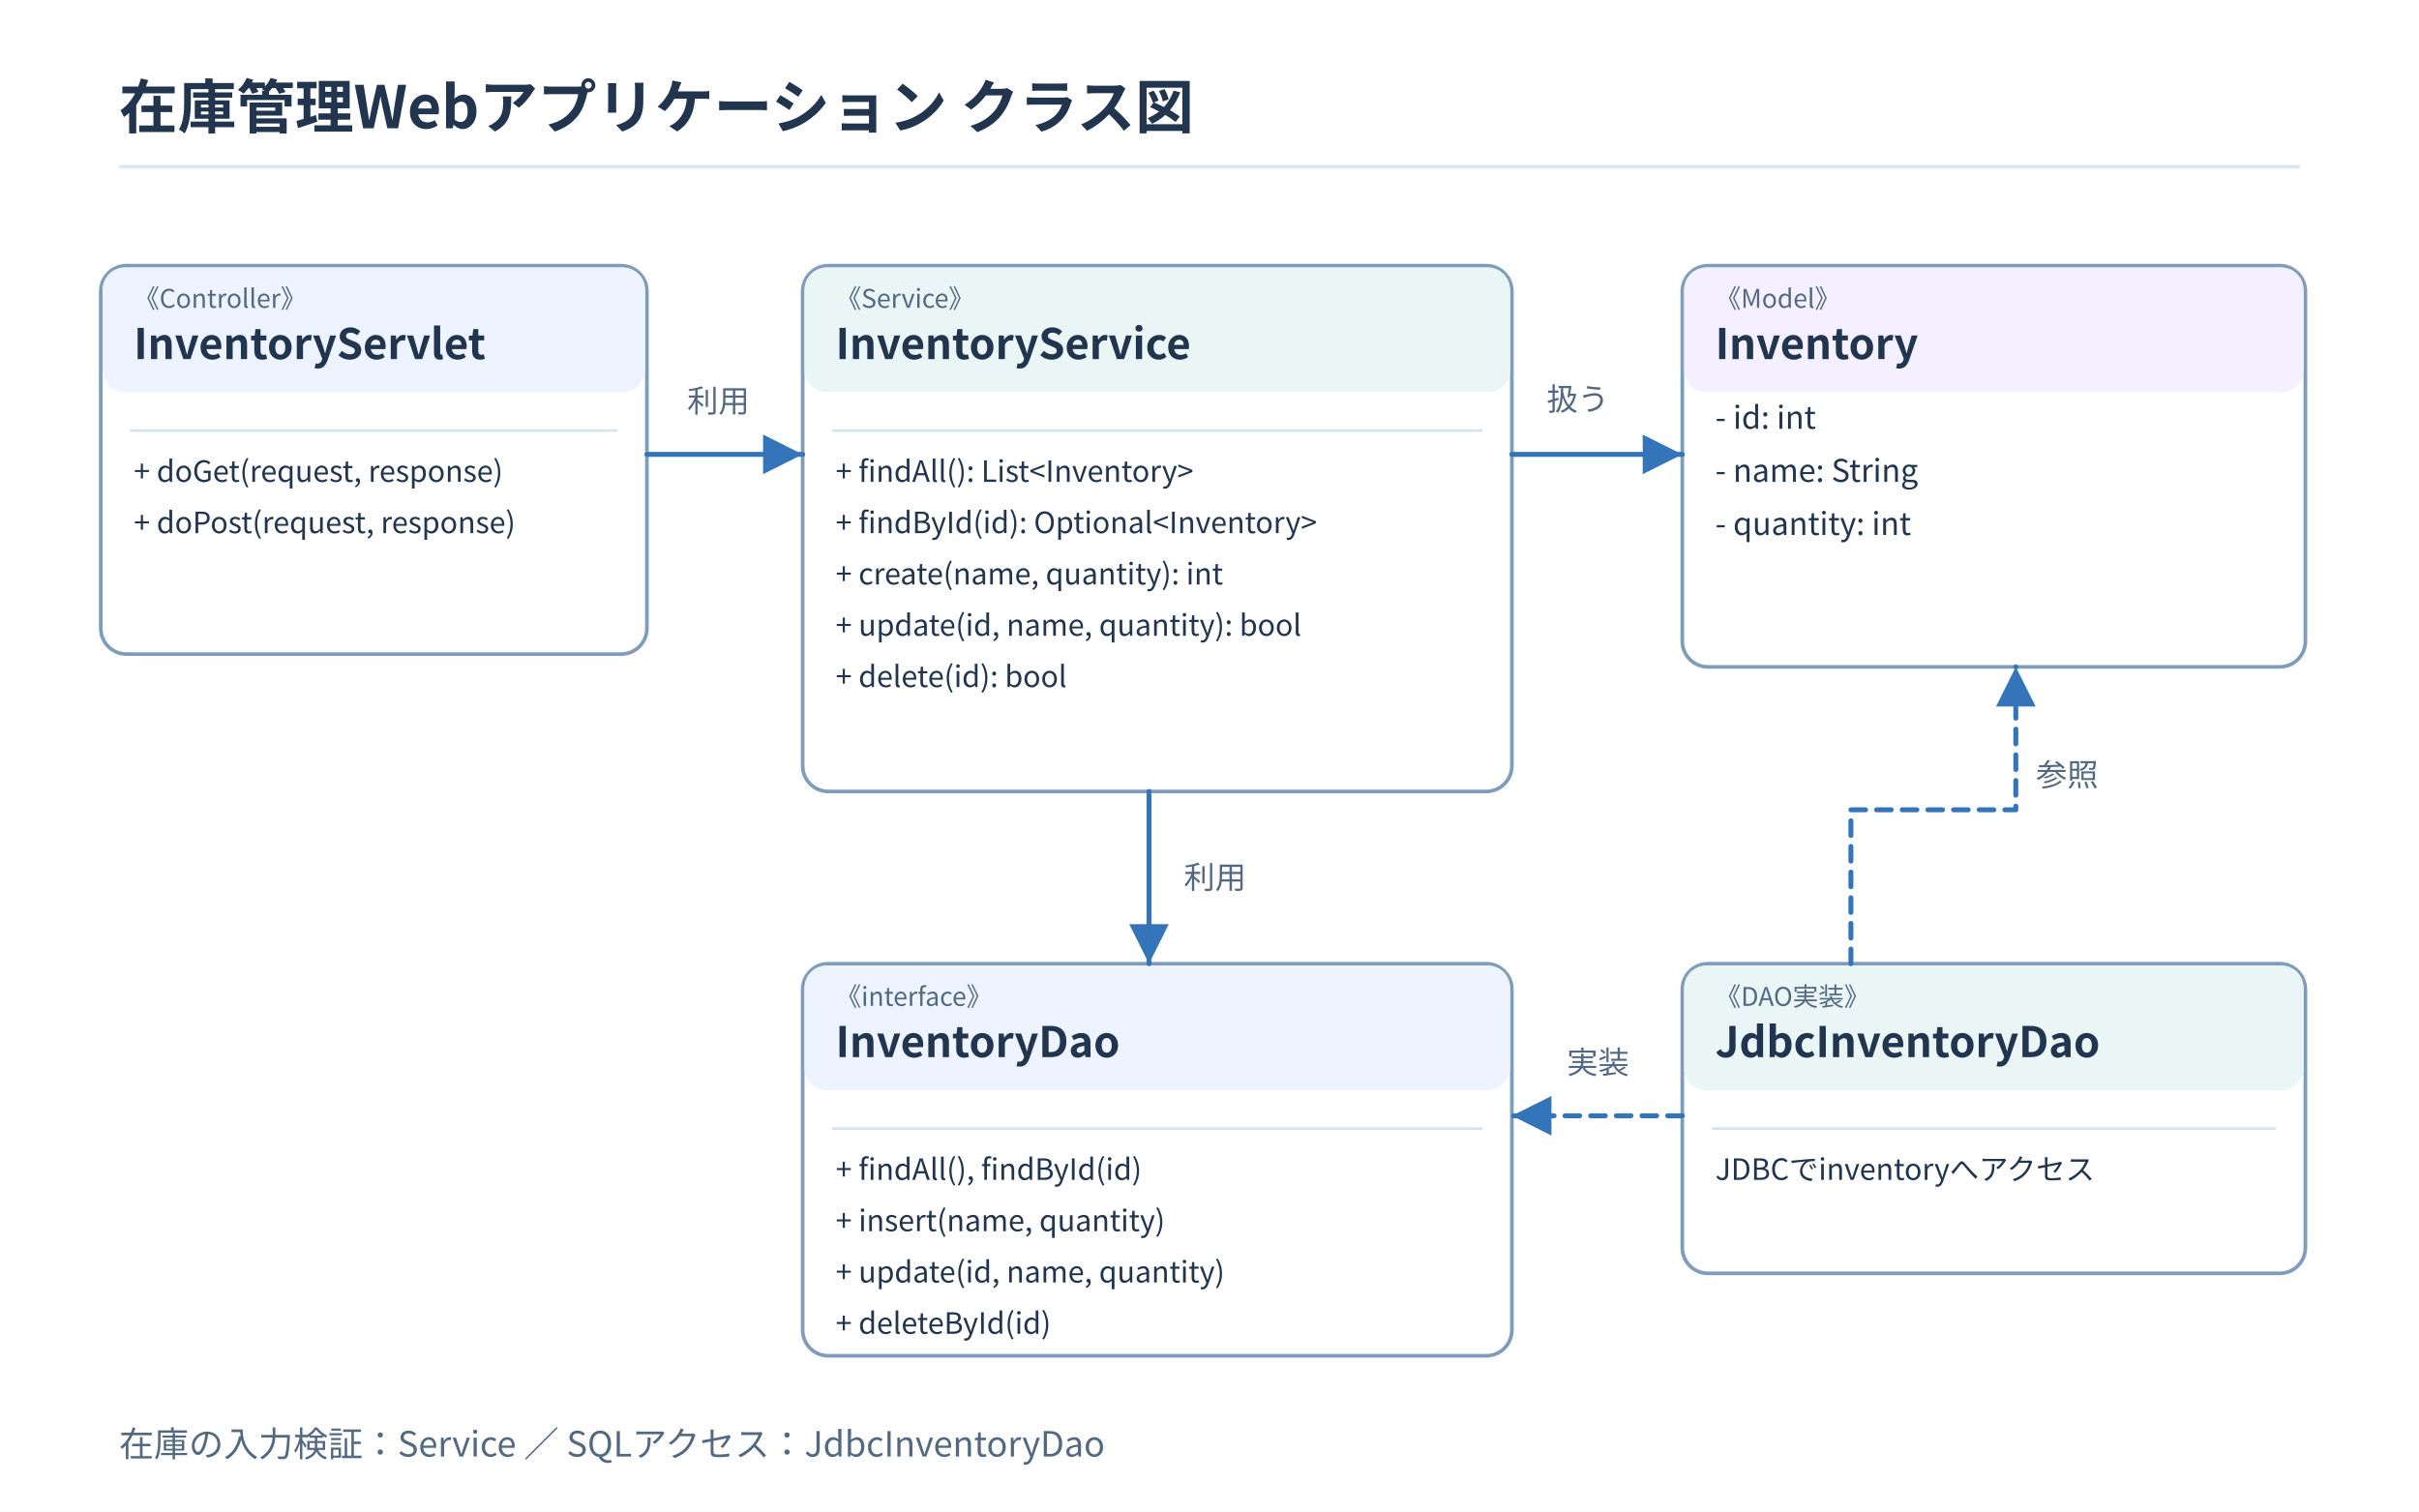
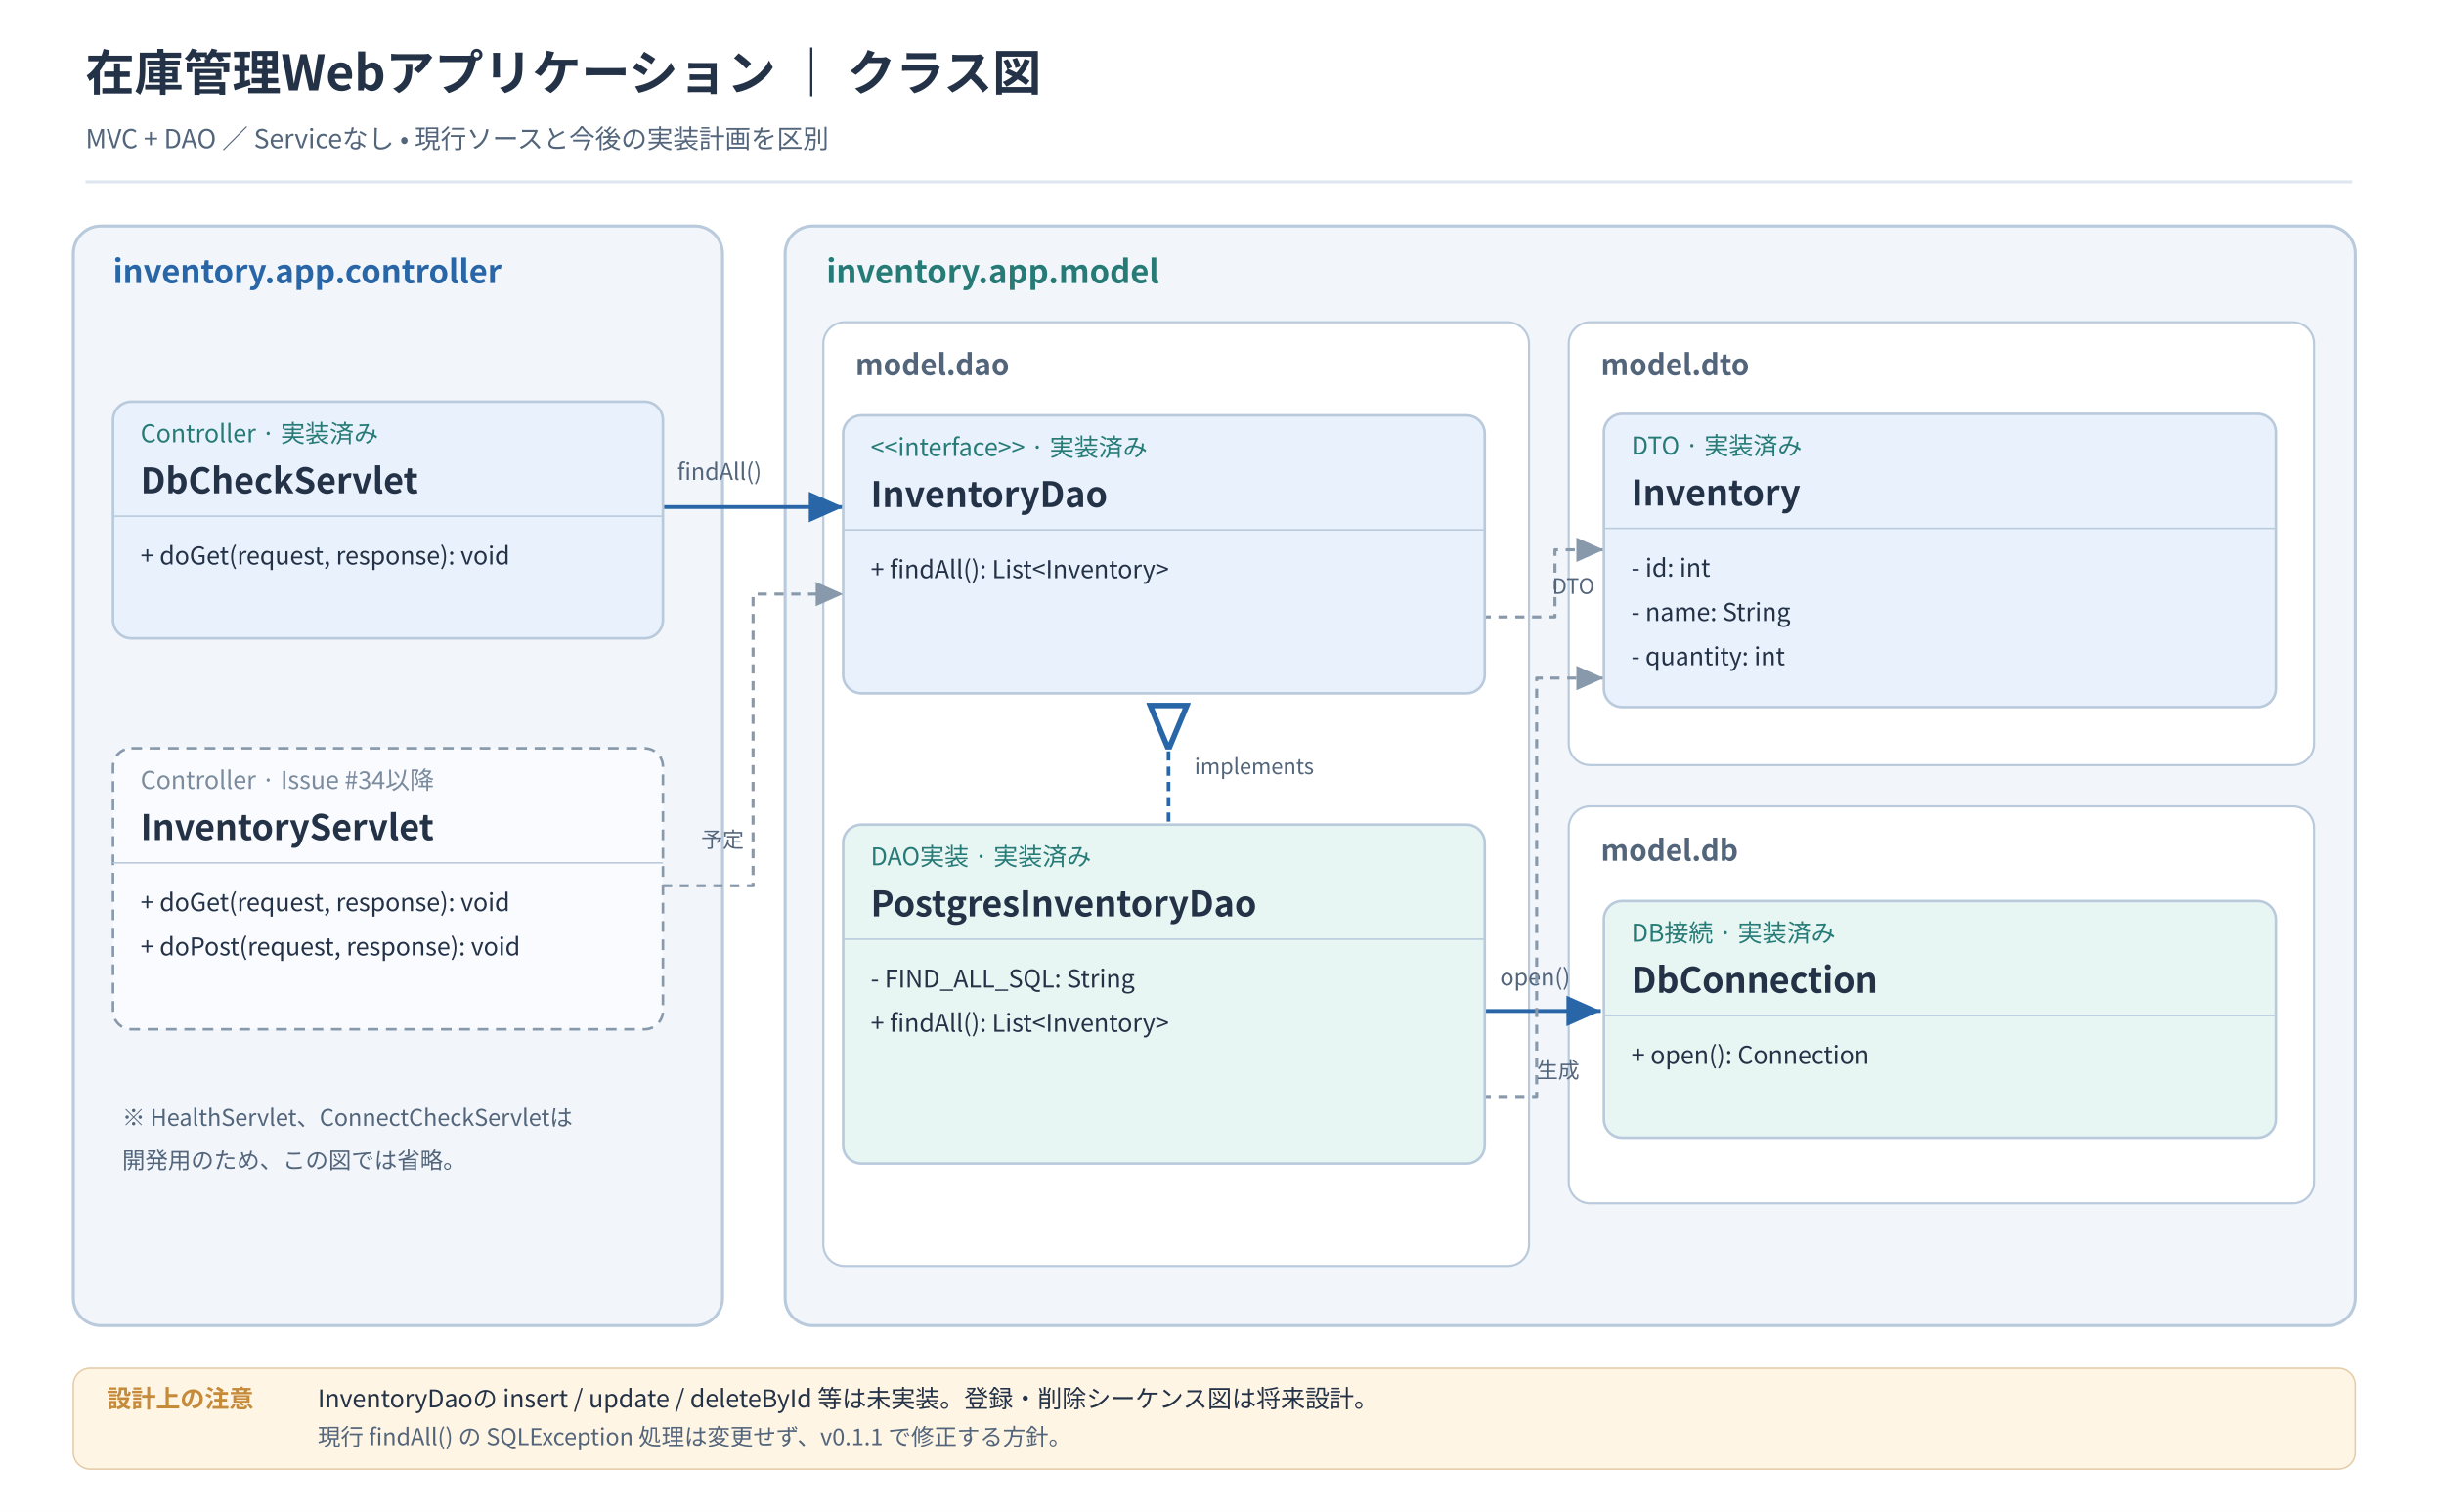
- <svg xmlns="http://www.w3.org/2000/svg" baseProfile="full" height="825px" version="1.1" viewBox="0 0 1320 825" width="1320px">
+ <svg xmlns="http://www.w3.org/2000/svg" baseProfile="full" height="990px" version="1.1" viewBox="0 0 1600 990" width="1600px">
  <defs>
-     <marker id="arrclass" markerHeight="8" markerWidth="9" orient="auto" refX="8" refY="4">
-       <path d="M0,0 L8,4 L0,8 Z" fill="#3475b9" />
+     <marker id="arrow-blue" markerHeight="10" markerWidth="10" orient="auto" refX="9" refY="5">
+       <path d="M 0 1 L 9 5 L 0 9 Z" fill="#2866A7" />
+     </marker>
+     <marker id="arrow-gray" markerHeight="10" markerWidth="10" orient="auto" refX="9" refY="5">
+       <path d="M 0 1 L 9 5 L 0 9 Z" fill="#8799AB" />
+     </marker>
+     <marker id="impl" markerHeight="12" markerWidth="13" orient="auto" refX="12" refY="6">
+       <path d="M 0 6 L 12 1 L 12 11 Z" fill="white" stroke="#2866A7" stroke-width="1.5" />
    </marker>
  </defs>
-   <rect fill="white" height="825" width="1320" x="0" y="0" />
-   <text fill="#21354e" font-family="Noto Sans CJK JP, Yu Gothic, Meiryo, sans-serif" font-size="32" font-weight="700" x="65" y="70">在庫管理Webアプリケーション  クラス図</text>
-   <line stroke="#dce8f2" stroke-width="2" x1="65" x2="1255" y1="91" y2="91" />
-   <rect fill="#ffffff" height="212" rx="14" stroke="#7f9cba" stroke-width="2" width="298" x="55" y="145" />
-   <rect fill="#edf4ff" height="68" rx="12" stroke="none" width="296" x="56" y="146" />
-   <text fill="#536982" font-family="Noto Sans CJK JP, Yu Gothic, Meiryo, sans-serif" font-size="14" x="73" y="168">《Controller》</text>
-   <text fill="#21354e" font-family="Noto Sans CJK JP, Yu Gothic, Meiryo, sans-serif" font-size="23" font-weight="700" x="73" y="196">InventoryServlet</text>
-   <line stroke="#d4e2ee" stroke-width="1.4" x1="71" x2="337" y1="235" y2="235" />
-   <text fill="#21354e" font-family="Noto Sans CJK JP, Yu Gothic, Meiryo, sans-serif" font-size="16" x="73" y="263">+ doGet(request, response)</text>
-   <text fill="#21354e" font-family="Noto Sans CJK JP, Yu Gothic, Meiryo, sans-serif" font-size="16" x="73" y="291">+ doPost(request, response)</text>
-   <rect fill="#ffffff" height="287" rx="14" stroke="#7f9cba" stroke-width="2" width="387" x="438" y="145" />
-   <rect fill="#e9f6f5" height="68" rx="12" stroke="none" width="385" x="439" y="146" />
-   <text fill="#536982" font-family="Noto Sans CJK JP, Yu Gothic, Meiryo, sans-serif" font-size="14" x="456" y="168">《Service》</text>
-   <text fill="#21354e" font-family="Noto Sans CJK JP, Yu Gothic, Meiryo, sans-serif" font-size="23" font-weight="700" x="456" y="196">InventoryService</text>
-   <line stroke="#d4e2ee" stroke-width="1.4" x1="454" x2="809" y1="235" y2="235" />
-   <text fill="#21354e" font-family="Noto Sans CJK JP, Yu Gothic, Meiryo, sans-serif" font-size="16" x="456" y="263">+ findAll(): List&lt;Inventory&gt;</text>
-   <text fill="#21354e" font-family="Noto Sans CJK JP, Yu Gothic, Meiryo, sans-serif" font-size="16" x="456" y="291">+ findById(id): Optional&lt;Inventory&gt;</text>
-   <text fill="#21354e" font-family="Noto Sans CJK JP, Yu Gothic, Meiryo, sans-serif" font-size="16" x="456" y="319">+ create(name, quantity): int</text>
-   <text fill="#21354e" font-family="Noto Sans CJK JP, Yu Gothic, Meiryo, sans-serif" font-size="16" x="456" y="347">+ update(id, name, quantity): bool</text>
-   <text fill="#21354e" font-family="Noto Sans CJK JP, Yu Gothic, Meiryo, sans-serif" font-size="16" x="456" y="375">+ delete(id): bool</text>
-   <rect fill="#ffffff" height="219" rx="14" stroke="#7f9cba" stroke-width="2" width="340" x="918" y="145" />
-   <rect fill="#f5f0ff" height="68" rx="12" stroke="none" width="338" x="919" y="146" />
-   <text fill="#536982" font-family="Noto Sans CJK JP, Yu Gothic, Meiryo, sans-serif" font-size="14" x="936" y="168">《Model》</text>
-   <text fill="#21354e" font-family="Noto Sans CJK JP, Yu Gothic, Meiryo, sans-serif" font-size="23" font-weight="700" x="936" y="196">Inventory</text>
-   <text fill="#21354e" font-family="Noto Sans CJK JP, Yu Gothic, Meiryo, sans-serif" font-size="17" x="936" y="234">- id: int</text>
-   <text fill="#21354e" font-family="Noto Sans CJK JP, Yu Gothic, Meiryo, sans-serif" font-size="17" x="936" y="263">- name: String</text>
-   <text fill="#21354e" font-family="Noto Sans CJK JP, Yu Gothic, Meiryo, sans-serif" font-size="17" x="936" y="292">- quantity: int</text>
-   <rect fill="#ffffff" height="214" rx="14" stroke="#7f9cba" stroke-width="2" width="387" x="438" y="526" />
-   <rect fill="#edf4ff" height="68" rx="12" stroke="none" width="385" x="439" y="527" />
-   <text fill="#536982" font-family="Noto Sans CJK JP, Yu Gothic, Meiryo, sans-serif" font-size="14" x="456" y="549">《interface》</text>
-   <text fill="#21354e" font-family="Noto Sans CJK JP, Yu Gothic, Meiryo, sans-serif" font-size="23" font-weight="700" x="456" y="577">InventoryDao</text>
-   <line stroke="#d4e2ee" stroke-width="1.4" x1="454" x2="809" y1="616" y2="616" />
-   <text fill="#21354e" font-family="Noto Sans CJK JP, Yu Gothic, Meiryo, sans-serif" font-size="16" x="456" y="644">+ findAll(), findById(id)</text>
-   <text fill="#21354e" font-family="Noto Sans CJK JP, Yu Gothic, Meiryo, sans-serif" font-size="16" x="456" y="672">+ insert(name, quantity)</text>
-   <text fill="#21354e" font-family="Noto Sans CJK JP, Yu Gothic, Meiryo, sans-serif" font-size="16" x="456" y="700">+ update(id, name, quantity)</text>
-   <text fill="#21354e" font-family="Noto Sans CJK JP, Yu Gothic, Meiryo, sans-serif" font-size="16" x="456" y="728">+ deleteById(id)</text>
-   <rect fill="#ffffff" height="169" rx="14" stroke="#7f9cba" stroke-width="2" width="340" x="918" y="526" />
-   <rect fill="#e9f6f5" height="68" rx="12" stroke="none" width="338" x="919" y="527" />
-   <text fill="#536982" font-family="Noto Sans CJK JP, Yu Gothic, Meiryo, sans-serif" font-size="14" x="936" y="549">《DAO実装》</text>
-   <text fill="#21354e" font-family="Noto Sans CJK JP, Yu Gothic, Meiryo, sans-serif" font-size="23" font-weight="700" x="936" y="577">JdbcInventoryDao</text>
-   <line stroke="#d4e2ee" stroke-width="1.4" x1="934" x2="1242" y1="616" y2="616" />
-   <text fill="#21354e" font-family="Noto Sans CJK JP, Yu Gothic, Meiryo, sans-serif" font-size="16" x="936" y="644">JDBCでinventoryへアクセス</text>
-   <polyline fill="none" marker-end="url(#arrclass)" points="353,248 438,248" stroke="#3475b9" stroke-linecap="round" stroke-linejoin="round" stroke-width="2.7" />
-   <text fill="#536982" font-family="Noto Sans CJK JP, Yu Gothic, Meiryo, sans-serif" font-size="17" x="375" y="225">利用</text>
-   <polyline fill="none" marker-end="url(#arrclass)" points="825,248 918,248" stroke="#3475b9" stroke-linecap="round" stroke-linejoin="round" stroke-width="2.7" />
-   <text fill="#536982" font-family="Noto Sans CJK JP, Yu Gothic, Meiryo, sans-serif" font-size="17" x="844" y="224">扱う</text>
-   <polyline fill="none" marker-end="url(#arrclass)" points="627,432 627,526" stroke="#3475b9" stroke-linecap="round" stroke-linejoin="round" stroke-width="2.7" />
-   <text fill="#536982" font-family="Noto Sans CJK JP, Yu Gothic, Meiryo, sans-serif" font-size="17" x="646" y="485">利用</text>
-   <polyline fill="none" marker-end="url(#arrclass)" points="918,609 825,609" stroke="#3475b9" stroke-dasharray="8 6" stroke-linecap="round" stroke-linejoin="round" stroke-width="2.7" />
-   <text fill="#536982" font-family="Noto Sans CJK JP, Yu Gothic, Meiryo, sans-serif" font-size="17" x="855" y="586">実装</text>
-   <polyline fill="none" marker-end="url(#arrclass)" points="1010,526 1010,442 1100,442 1100,364" stroke="#3475b9" stroke-dasharray="8 6" stroke-linecap="round" stroke-linejoin="round" stroke-width="2.7" />
-   <text fill="#536982" font-family="Noto Sans CJK JP, Yu Gothic, Meiryo, sans-serif" font-size="17" x="1111" y="429">参照</text>
-   <text fill="#536982" font-family="Noto Sans CJK JP, Yu Gothic, Meiryo, sans-serif" font-size="19" x="65" y="795">在庫の入力検証：Service ／ SQLアクセス：JdbcInventoryDao</text>
+   <rect fill="white" height="990" width="1600" x="0" y="0" />
+   <text dominant-baseline="middle" fill="#243247" font-family="Noto Sans CJK JP, Yu Gothic, Meiryo, sans-serif" font-size="32" font-weight="700" text-anchor="start" x="56" y="48">在庫管理Webアプリケーション ｜ クラス図</text>
+   <text dominant-baseline="middle" fill="#53657B" font-family="Noto Sans CJK JP, Yu Gothic, Meiryo, sans-serif" font-size="17" font-weight="400" text-anchor="start" x="56" y="91">MVC + DAO ／ Serviceなし   •   現行ソースと今後の実装計画を区別</text>
+   <polyline fill="none" points="56,119 1540,119" stroke="#DEE7F0" stroke-linejoin="round" stroke-width="2" />
+   <rect fill="#F2F6FB" height="720" rx="18" ry="18" stroke="#B9CADC" stroke-width="2" width="425" x="48" y="148" />
+   <text dominant-baseline="middle" fill="#2866A7" font-family="Noto Sans CJK JP, Yu Gothic, Meiryo, sans-serif" font-size="21" font-weight="700" text-anchor="start" x="74" y="178">inventory.app.controller</text>
+   <rect fill="#F2F6FB" height="720" rx="18" ry="18" stroke="#B9CADC" stroke-width="2" width="1028" x="514" y="148" />
+   <text dominant-baseline="middle" fill="#267B77" font-family="Noto Sans CJK JP, Yu Gothic, Meiryo, sans-serif" font-size="21" font-weight="700" text-anchor="start" x="541" y="178">inventory.app.model</text>
+   <rect fill="#FFFFFF" height="618" rx="14" ry="14" stroke="#B9CADC" stroke-width="1.4" width="462" x="539" y="211" />
+   <text dominant-baseline="middle" fill="#53657B" font-family="Noto Sans CJK JP, Yu Gothic, Meiryo, sans-serif" font-size="19" font-weight="700" text-anchor="start" x="560" y="239">model.dao</text>
+   <rect fill="#FFFFFF" height="290" rx="14" ry="14" stroke="#B9CADC" stroke-width="1.4" width="488" x="1027" y="211" />
+   <text dominant-baseline="middle" fill="#53657B" font-family="Noto Sans CJK JP, Yu Gothic, Meiryo, sans-serif" font-size="19" font-weight="700" text-anchor="start" x="1048" y="239">model.dto</text>
+   <rect fill="#FFFFFF" height="260" rx="14" ry="14" stroke="#B9CADC" stroke-width="1.4" width="488" x="1027" y="528" />
+   <text dominant-baseline="middle" fill="#53657B" font-family="Noto Sans CJK JP, Yu Gothic, Meiryo, sans-serif" font-size="19" font-weight="700" text-anchor="start" x="1048" y="557">model.db</text>
+   <polyline fill="none" marker-end="url(#arrow-blue)" points="434,332 552,332" stroke="#2866A7" stroke-linejoin="round" stroke-width="2.5" />
+   <text dominant-baseline="middle" fill="#53657B" font-family="Noto Sans CJK JP, Yu Gothic, Meiryo, sans-serif" font-size="15" font-weight="400" text-anchor="middle" x="471" y="309">findAll()</text>
+   <polyline fill="none" marker-end="url(#arrow-gray)" points="434,580 493,580 493,389 552,389" stroke="#8799AB" stroke-dasharray="6 5" stroke-linejoin="round" stroke-width="2" />
+   <text dominant-baseline="middle" fill="#53657B" font-family="Noto Sans CJK JP, Yu Gothic, Meiryo, sans-serif" font-size="14" font-weight="400" text-anchor="middle" x="473" y="550">予定</text>
+   <polyline fill="none" marker-end="url(#impl)" points="765,538 765,462" stroke="#2866A7" stroke-dasharray="6 4" stroke-linejoin="round" stroke-width="2.4" />
+   <text dominant-baseline="middle" fill="#53657B" font-family="Noto Sans CJK JP, Yu Gothic, Meiryo, sans-serif" font-size="14" font-weight="400" text-anchor="start" x="782" y="502">implements</text>
+   <polyline fill="none" marker-end="url(#arrow-gray)" points="970,404 1018,404 1018,360 1050,360" stroke="#8799AB" stroke-dasharray="6 5" stroke-linejoin="round" stroke-width="2" />
+   <text dominant-baseline="middle" fill="#53657B" font-family="Noto Sans CJK JP, Yu Gothic, Meiryo, sans-serif" font-size="14" font-weight="400" text-anchor="middle" x="1030" y="384">DTO</text>
+   <polyline fill="none" marker-end="url(#arrow-blue)" points="970,662 1048,662" stroke="#2866A7" stroke-linejoin="round" stroke-width="2.5" />
+   <text dominant-baseline="middle" fill="#53657B" font-family="Noto Sans CJK JP, Yu Gothic, Meiryo, sans-serif" font-size="15" font-weight="400" text-anchor="middle" x="1005" y="640">open()</text>
+   <polyline fill="none" marker-end="url(#arrow-gray)" points="970,718 1006,718 1006,444 1050,444" stroke="#8799AB" stroke-dasharray="6 5" stroke-linejoin="round" stroke-width="2" />
+   <text dominant-baseline="middle" fill="#53657B" font-family="Noto Sans CJK JP, Yu Gothic, Meiryo, sans-serif" font-size="14" font-weight="400" text-anchor="middle" x="1020" y="701">生成</text>
+   <rect fill="#E8F1FC" height="155" rx="12" ry="12" stroke="#B9CADC" stroke-width="1.7" width="360" x="74" y="263" />
+   <text dominant-baseline="middle" fill="#267B77" font-family="Noto Sans CJK JP, Yu Gothic, Meiryo, sans-serif" font-size="16" font-weight="400" text-anchor="start" x="92" y="284">Controller · 実装済み</text>
+   <text dominant-baseline="middle" fill="#243247" font-family="Noto Sans CJK JP, Yu Gothic, Meiryo, sans-serif" font-size="23" font-weight="700" text-anchor="start" x="92" y="315">DbCheckServlet</text>
+   <polyline fill="none" points="74,338 434,338" stroke="#B9CADC" stroke-linejoin="round" stroke-width="1" />
+   <text dominant-baseline="middle" fill="#243247" font-family="Noto Sans CJK JP, Yu Gothic, Meiryo, sans-serif" font-size="16" font-weight="400" text-anchor="start" x="92" y="364">+ doGet(request, response): void</text>
+   <rect fill="#F9FBFE" height="184" rx="12" ry="12" stroke="#8799AB" stroke-dasharray="7 5" stroke-width="1.7" width="360" x="74" y="490" />
+   <text dominant-baseline="middle" fill="#7B8B9E" font-family="Noto Sans CJK JP, Yu Gothic, Meiryo, sans-serif" font-size="16" font-weight="400" text-anchor="start" x="92" y="511">Controller · Issue #34以降</text>
+   <text dominant-baseline="middle" fill="#243247" font-family="Noto Sans CJK JP, Yu Gothic, Meiryo, sans-serif" font-size="23" font-weight="700" text-anchor="start" x="92" y="542">InventoryServlet</text>
+   <polyline fill="none" points="74,565 434,565" stroke="#B9CADC" stroke-linejoin="round" stroke-width="1" />
+   <text dominant-baseline="middle" fill="#243247" font-family="Noto Sans CJK JP, Yu Gothic, Meiryo, sans-serif" font-size="16" font-weight="400" text-anchor="start" x="92" y="591">+ doGet(request, response): void</text>
+   <text dominant-baseline="middle" fill="#243247" font-family="Noto Sans CJK JP, Yu Gothic, Meiryo, sans-serif" font-size="16" font-weight="400" text-anchor="start" x="92" y="620">+ doPost(request, response): void</text>
+   <text dominant-baseline="middle" fill="#53657B" font-family="Noto Sans CJK JP, Yu Gothic, Meiryo, sans-serif" font-size="15" font-weight="400" text-anchor="start" x="80" y="732">※ HealthServlet、ConnectCheckServletは</text>
+   <text dominant-baseline="middle" fill="#53657B" font-family="Noto Sans CJK JP, Yu Gothic, Meiryo, sans-serif" font-size="15" font-weight="400" text-anchor="start" x="80" y="760">　開発用のため、この図では省略。</text>
+   <rect fill="#E8F1FC" height="182" rx="12" ry="12" stroke="#B9CADC" stroke-width="1.7" width="420" x="552" y="272" />
+   <text dominant-baseline="middle" fill="#267B77" font-family="Noto Sans CJK JP, Yu Gothic, Meiryo, sans-serif" font-size="16" font-weight="400" text-anchor="start" x="570" y="293">&lt;&lt;interface&gt;&gt; · 実装済み</text>
+   <text dominant-baseline="middle" fill="#243247" font-family="Noto Sans CJK JP, Yu Gothic, Meiryo, sans-serif" font-size="23" font-weight="700" text-anchor="start" x="570" y="324">InventoryDao</text>
+   <polyline fill="none" points="552,347 972,347" stroke="#B9CADC" stroke-linejoin="round" stroke-width="1" />
+   <text dominant-baseline="middle" fill="#243247" font-family="Noto Sans CJK JP, Yu Gothic, Meiryo, sans-serif" font-size="16" font-weight="400" text-anchor="start" x="570" y="373">+ findAll(): List&lt;Inventory&gt;</text>
+   <rect fill="#E8F6F3" height="222" rx="12" ry="12" stroke="#B9CADC" stroke-width="1.7" width="420" x="552" y="540" />
+   <text dominant-baseline="middle" fill="#267B77" font-family="Noto Sans CJK JP, Yu Gothic, Meiryo, sans-serif" font-size="16" font-weight="400" text-anchor="start" x="570" y="561">DAO実装 · 実装済み</text>
+   <text dominant-baseline="middle" fill="#243247" font-family="Noto Sans CJK JP, Yu Gothic, Meiryo, sans-serif" font-size="23" font-weight="700" text-anchor="start" x="570" y="592">PostgresInventoryDao</text>
+   <polyline fill="none" points="552,615 972,615" stroke="#B9CADC" stroke-linejoin="round" stroke-width="1" />
+   <text dominant-baseline="middle" fill="#243247" font-family="Noto Sans CJK JP, Yu Gothic, Meiryo, sans-serif" font-size="16" font-weight="400" text-anchor="start" x="570" y="641">- FIND_ALL_SQL: String</text>
+   <text dominant-baseline="middle" fill="#243247" font-family="Noto Sans CJK JP, Yu Gothic, Meiryo, sans-serif" font-size="16" font-weight="400" text-anchor="start" x="570" y="670">+ findAll(): List&lt;Inventory&gt;</text>
+   <rect fill="#E8F1FC" height="192" rx="12" ry="12" stroke="#B9CADC" stroke-width="1.7" width="440" x="1050" y="271" />
+   <text dominant-baseline="middle" fill="#267B77" font-family="Noto Sans CJK JP, Yu Gothic, Meiryo, sans-serif" font-size="16" font-weight="400" text-anchor="start" x="1068" y="292">DTO · 実装済み</text>
+   <text dominant-baseline="middle" fill="#243247" font-family="Noto Sans CJK JP, Yu Gothic, Meiryo, sans-serif" font-size="23" font-weight="700" text-anchor="start" x="1068" y="323">Inventory</text>
+   <polyline fill="none" points="1050,346 1490,346" stroke="#B9CADC" stroke-linejoin="round" stroke-width="1" />
+   <text dominant-baseline="middle" fill="#243247" font-family="Noto Sans CJK JP, Yu Gothic, Meiryo, sans-serif" font-size="16" font-weight="400" text-anchor="start" x="1068" y="372">- id: int</text>
+   <text dominant-baseline="middle" fill="#243247" font-family="Noto Sans CJK JP, Yu Gothic, Meiryo, sans-serif" font-size="16" font-weight="400" text-anchor="start" x="1068" y="401">- name: String</text>
+   <text dominant-baseline="middle" fill="#243247" font-family="Noto Sans CJK JP, Yu Gothic, Meiryo, sans-serif" font-size="16" font-weight="400" text-anchor="start" x="1068" y="430">- quantity: int</text>
+   <rect fill="#E8F6F3" height="155" rx="12" ry="12" stroke="#B9CADC" stroke-width="1.7" width="440" x="1050" y="590" />
+   <text dominant-baseline="middle" fill="#267B77" font-family="Noto Sans CJK JP, Yu Gothic, Meiryo, sans-serif" font-size="16" font-weight="400" text-anchor="start" x="1068" y="611">DB接続 · 実装済み</text>
+   <text dominant-baseline="middle" fill="#243247" font-family="Noto Sans CJK JP, Yu Gothic, Meiryo, sans-serif" font-size="23" font-weight="700" text-anchor="start" x="1068" y="642">DbConnection</text>
+   <polyline fill="none" points="1050,665 1490,665" stroke="#B9CADC" stroke-linejoin="round" stroke-width="1" />
+   <text dominant-baseline="middle" fill="#243247" font-family="Noto Sans CJK JP, Yu Gothic, Meiryo, sans-serif" font-size="16" font-weight="400" text-anchor="start" x="1068" y="691">+ open(): Connection</text>
+   <rect fill="#FFF5E4" height="66" rx="11" ry="11" stroke="#E5CCA9" stroke-width="1" width="1494" x="48" y="896" />
+   <text dominant-baseline="middle" fill="#C58A3A" font-family="Noto Sans CJK JP, Yu Gothic, Meiryo, sans-serif" font-size="16" font-weight="700" text-anchor="start" x="70" y="916">設計上の注意</text>
+   <text dominant-baseline="middle" fill="#243247" font-family="Noto Sans CJK JP, Yu Gothic, Meiryo, sans-serif" font-size="16" font-weight="400" text-anchor="start" x="208" y="916">InventoryDaoの insert / update / deleteById 等は未実装。登録・削除シーケンス図は将来設計。</text>
+   <text dominant-baseline="middle" fill="#53657B" font-family="Noto Sans CJK JP, Yu Gothic, Meiryo, sans-serif" font-size="15" font-weight="400" text-anchor="start" x="208" y="941">現行 findAll() の SQLException 処理は変更せず、v0.1.1 で修正する方針。</text>
</svg>
